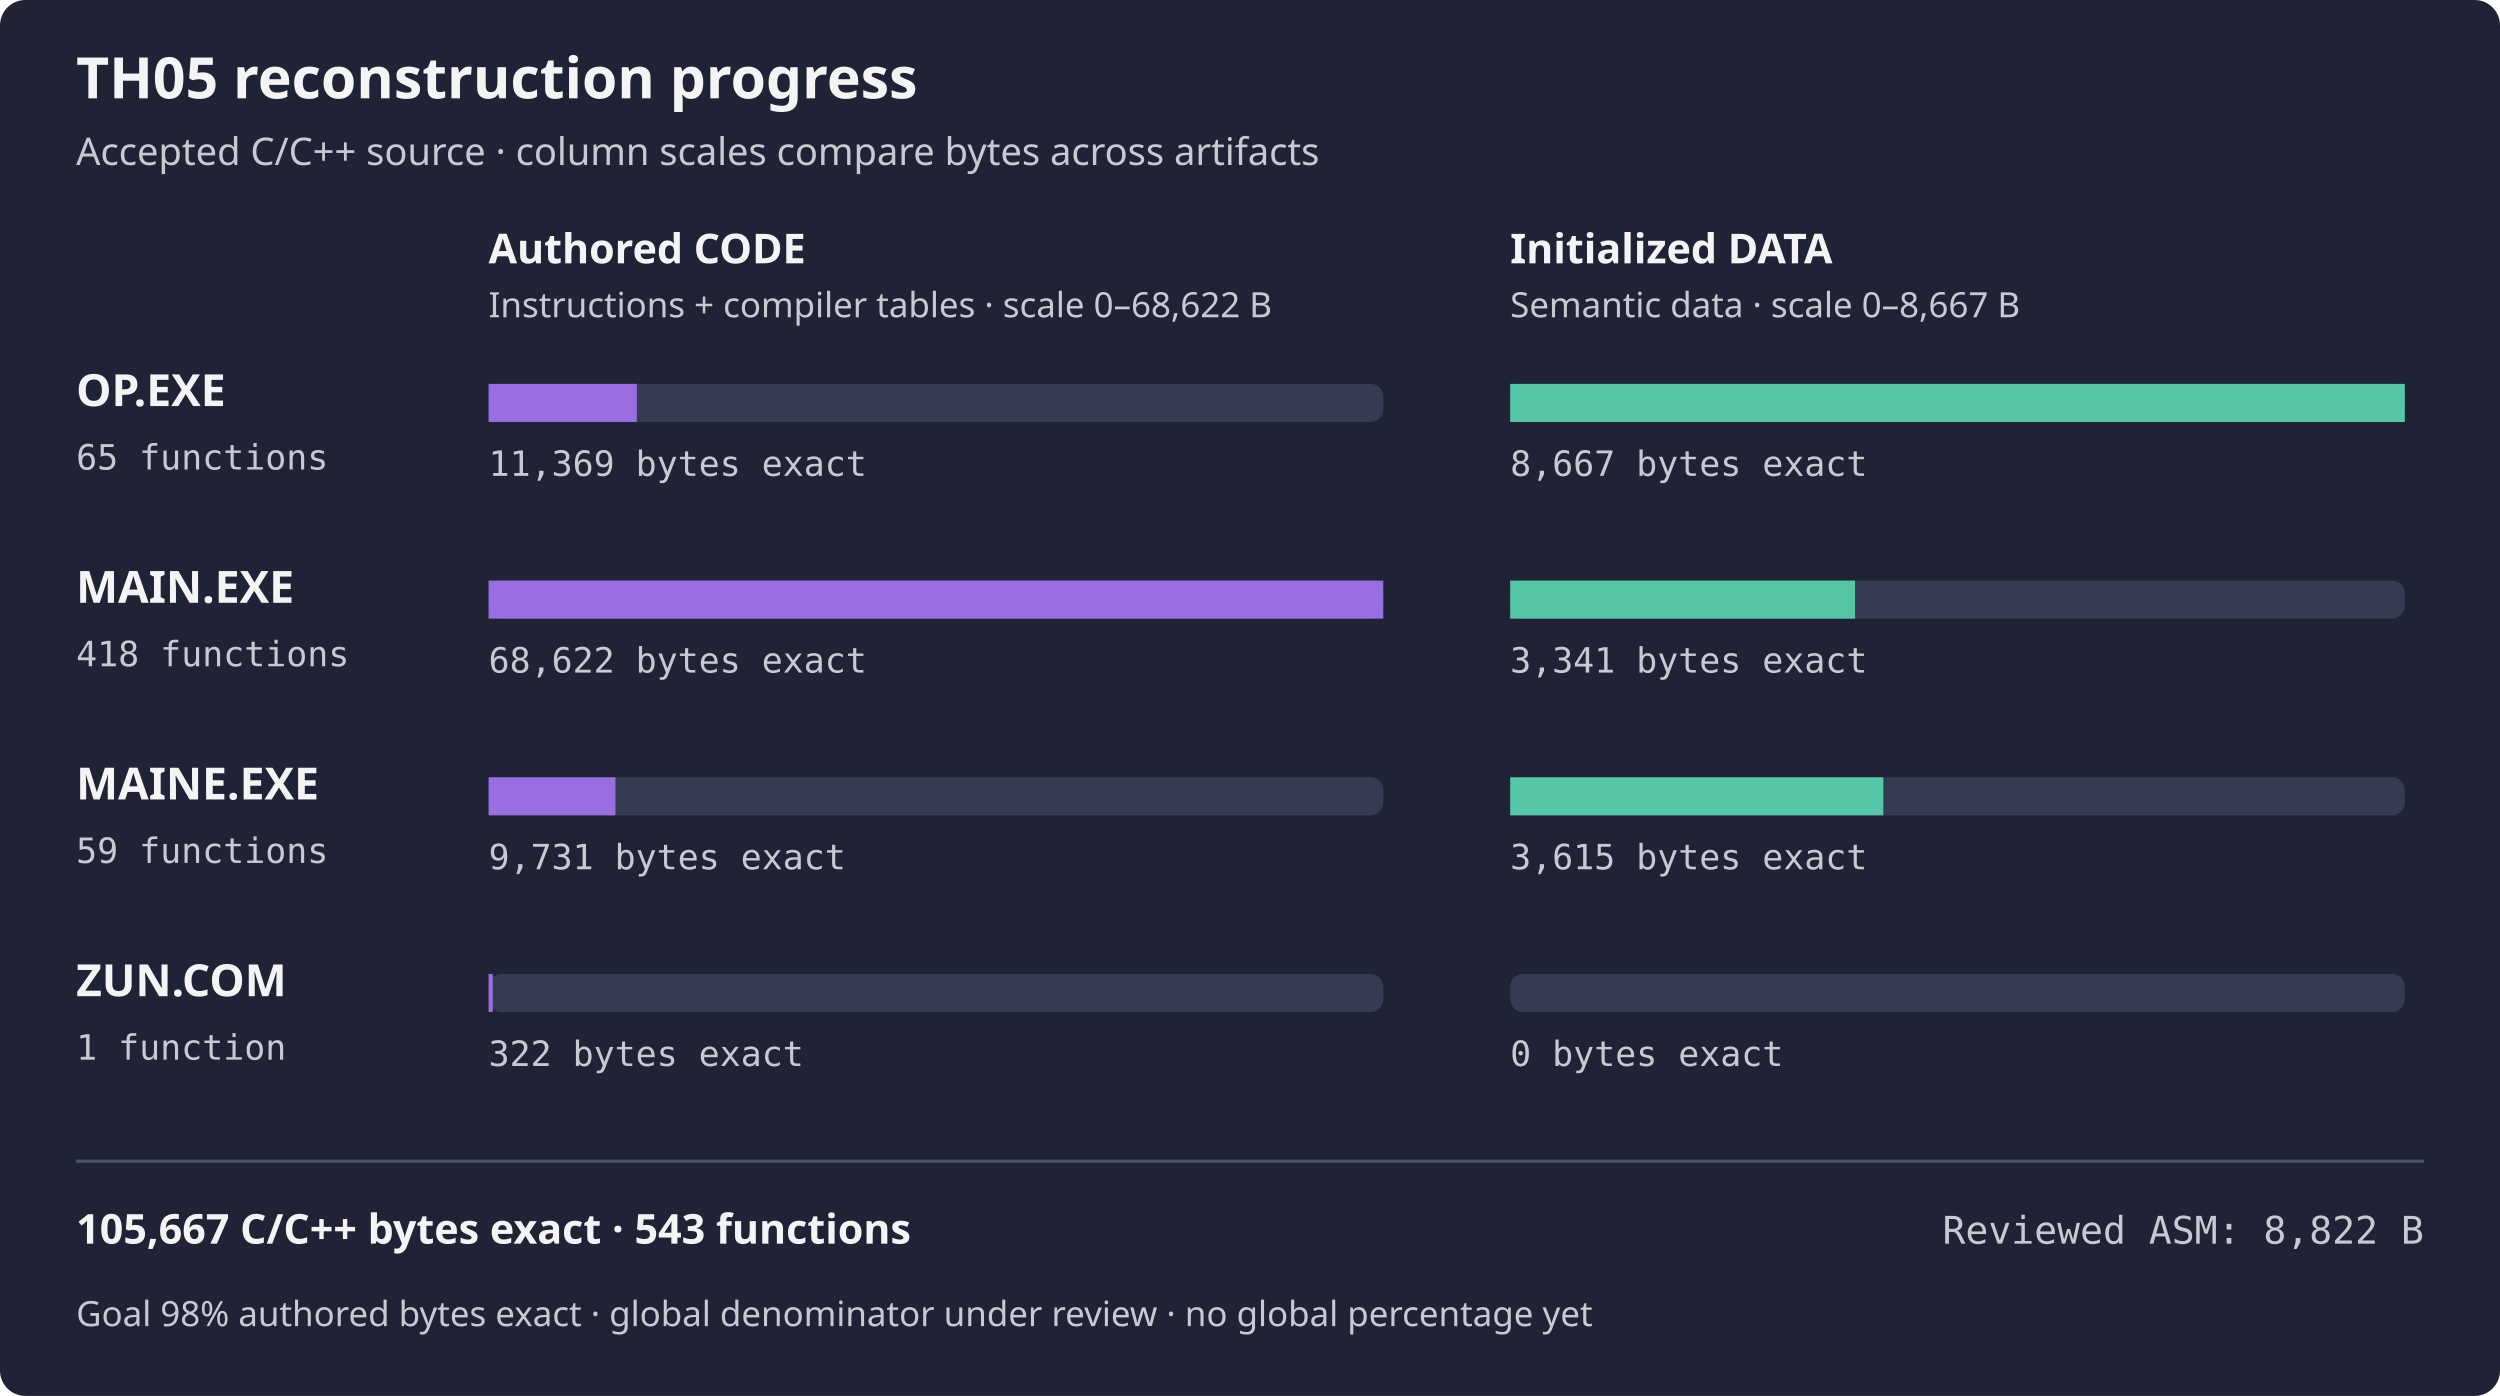
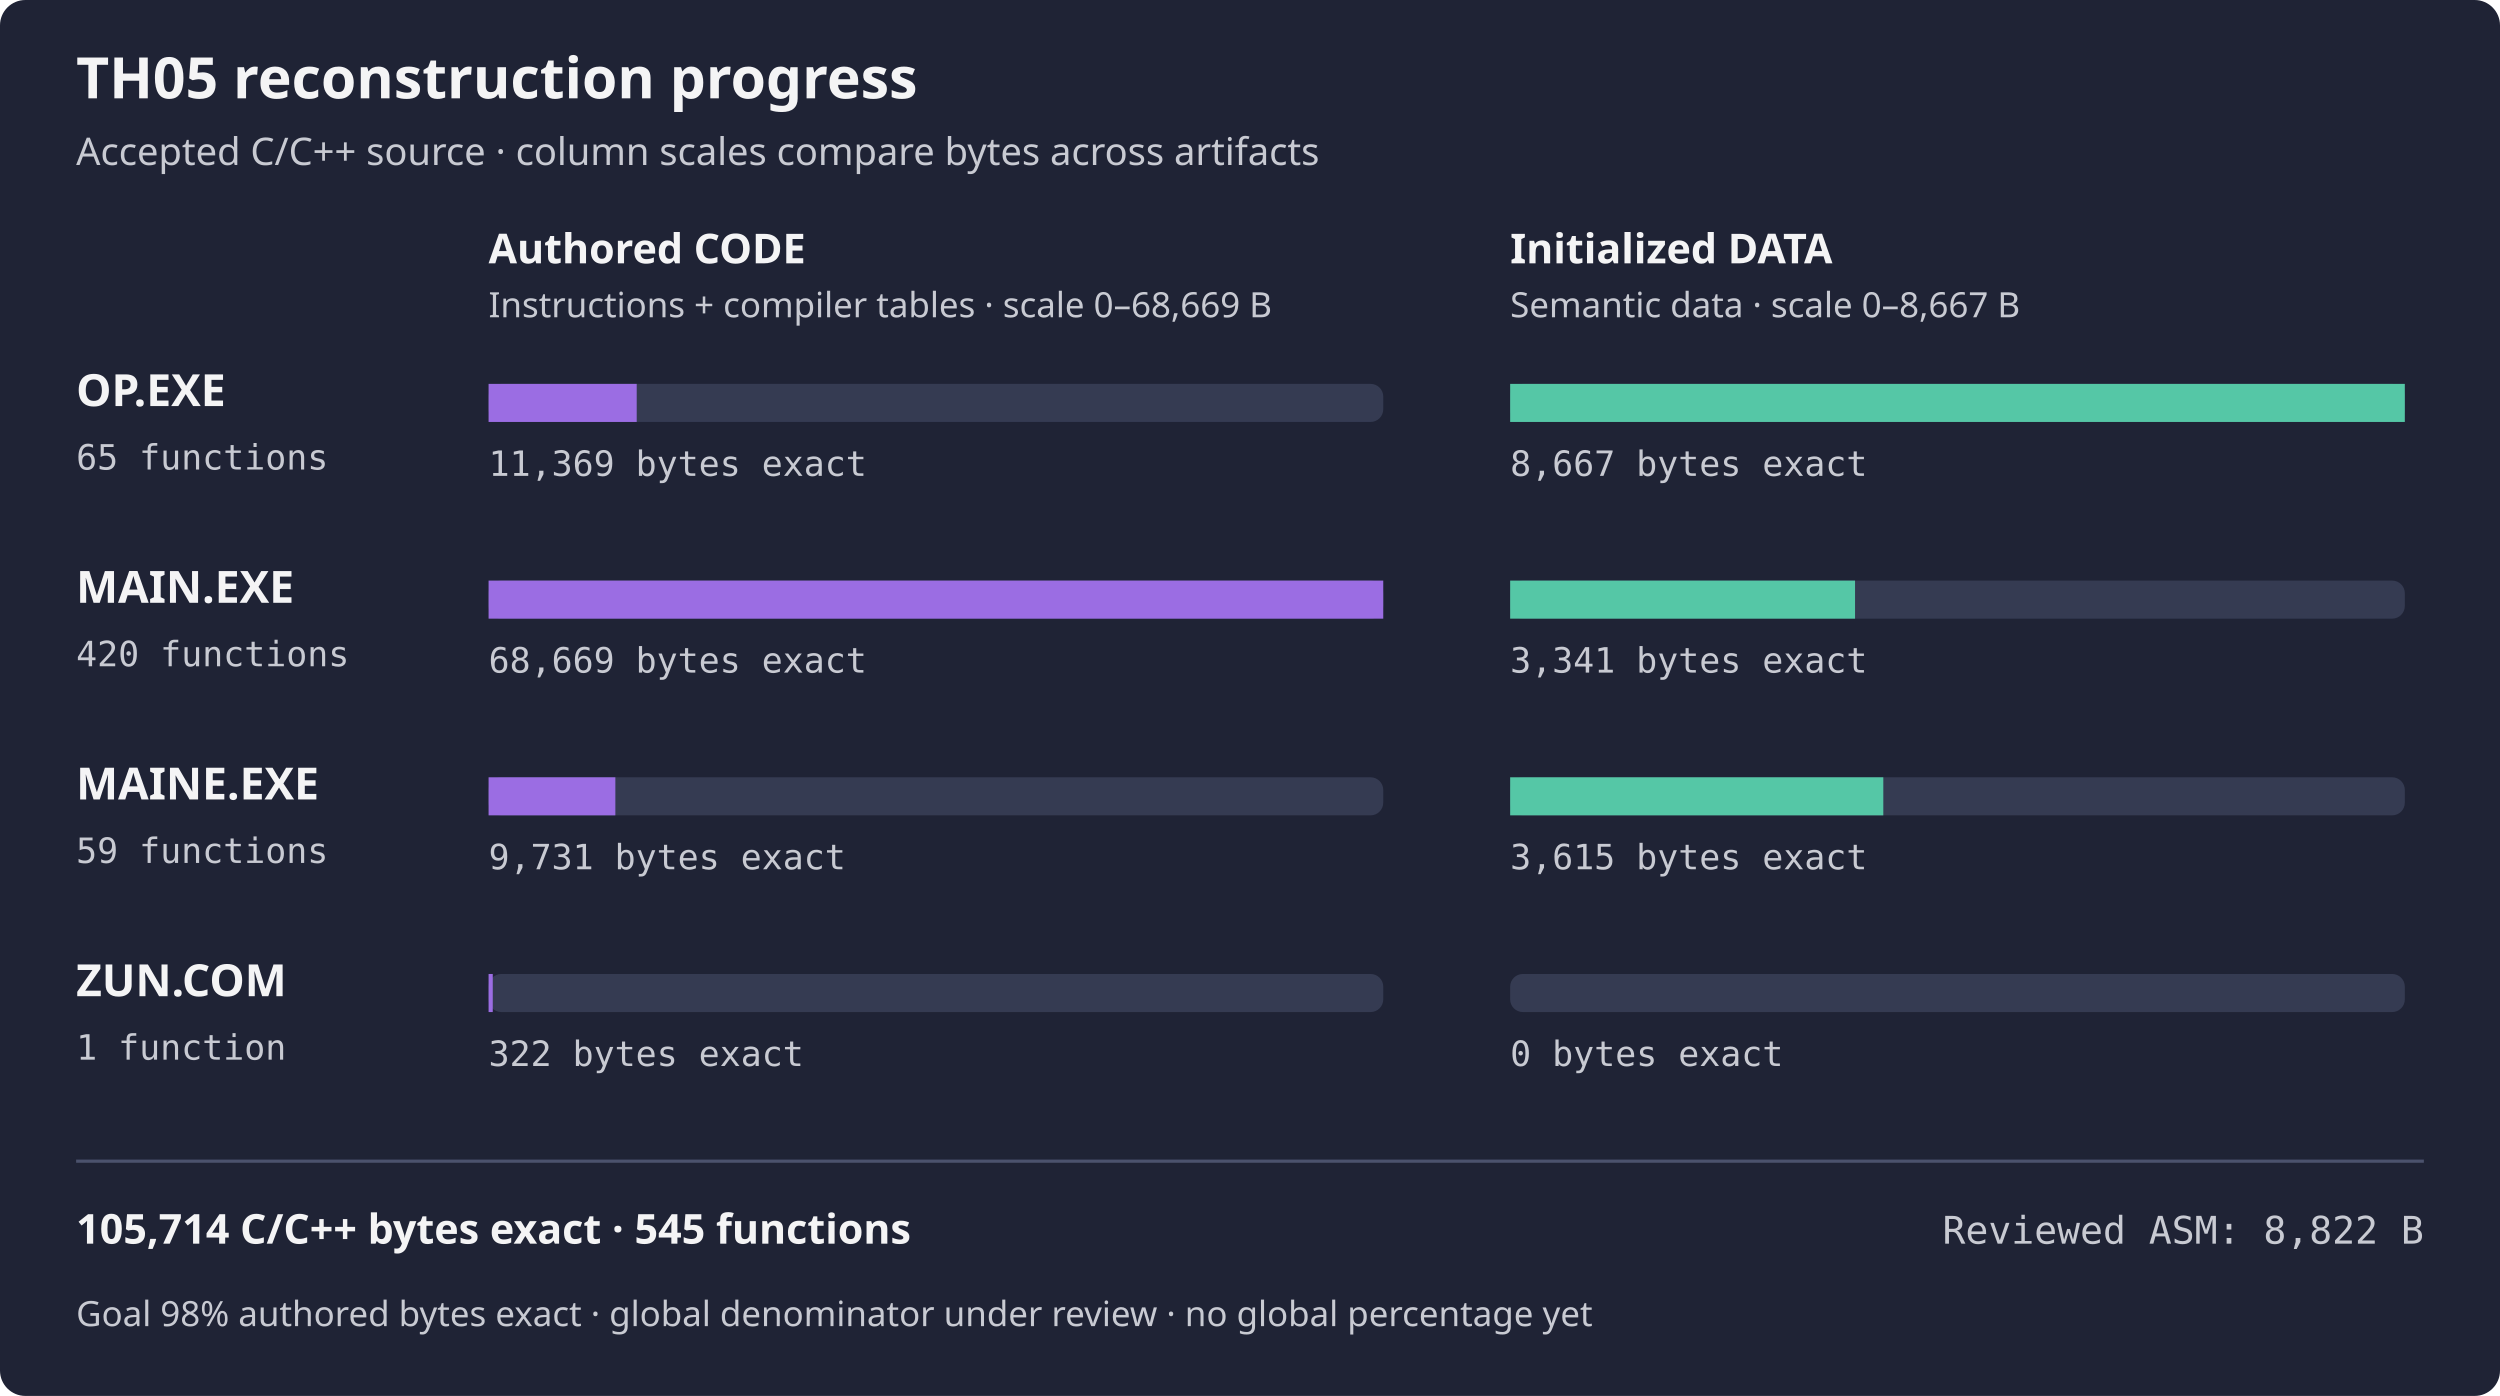
<svg xmlns="http://www.w3.org/2000/svg" width="788" height="440" viewBox="0 0 788 440" role="img" aria-labelledby="title desc">
  <rect width="788" height="440" rx="8" fill="#1f2335" />
  <g fill="#f4f4f5" font-family="sans-serif">
    <text x="24" y="31" font-size="18" font-weight="600">TH05 reconstruction progress</text>
    <text x="24" y="52" fill="#c8cad2" font-size="12">Accepted C/C++ source · column scales compare bytes across artifacts</text>
    <text x="154" y="83" font-size="13" font-weight="600">Authored CODE</text>
    <text x="476" y="83" font-size="13" font-weight="600">Initialized DATA</text>
-     <text x="154" y="100" fill="#c8cad2" font-size="11">Instructions + compiler tables · scale 0–68,622 B</text>
+     <text x="154" y="100" fill="#c8cad2" font-size="11">Instructions + compiler tables · scale 0–68,669 B</text>
    <text x="476" y="100" fill="#c8cad2" font-size="11">Semantic data · scale 0–8,667 B</text>
    <text x="24" y="128" font-size="14" font-weight="600">OP.EXE</text>
    <text x="24" y="148" fill="#c8cad2" font-family="monospace" font-size="11">65 functions</text>
    <rect x="154" y="121" width="282" height="12" rx="4" fill="#353b52" />
-     <rect x="154" y="121" width="46.72" height="12" fill="#9b6de3" />
+     <rect x="154" y="121" width="46.69" height="12" fill="#9b6de3" />
    <rect x="476" y="121" width="282" height="12" rx="4" fill="#353b52" />
    <rect x="476" y="121" width="282.00" height="12" fill="#55c7a6" />
    <text x="154" y="150" fill="#c8cad2" font-family="monospace" font-size="11">11,369 bytes exact</text>
    <text x="476" y="150" fill="#c8cad2" font-family="monospace" font-size="11">8,667 bytes exact</text>
    <text x="24" y="190" font-size="14" font-weight="600">MAIN.EXE</text>
-     <text x="24" y="210" fill="#c8cad2" font-family="monospace" font-size="11">418 functions</text>
+     <text x="24" y="210" fill="#c8cad2" font-family="monospace" font-size="11">420 functions</text>
    <rect x="154" y="183" width="282" height="12" rx="4" fill="#353b52" />
    <rect x="154" y="183" width="282.00" height="12" fill="#9b6de3" />
    <rect x="476" y="183" width="282" height="12" rx="4" fill="#353b52" />
    <rect x="476" y="183" width="108.71" height="12" fill="#55c7a6" />
-     <text x="154" y="212" fill="#c8cad2" font-family="monospace" font-size="11">68,622 bytes exact</text>
+     <text x="154" y="212" fill="#c8cad2" font-family="monospace" font-size="11">68,669 bytes exact</text>
    <text x="476" y="212" fill="#c8cad2" font-family="monospace" font-size="11">3,341 bytes exact</text>
    <text x="24" y="252" font-size="14" font-weight="600">MAINE.EXE</text>
    <text x="24" y="272" fill="#c8cad2" font-family="monospace" font-size="11">59 functions</text>
    <rect x="154" y="245" width="282" height="12" rx="4" fill="#353b52" />
-     <rect x="154" y="245" width="39.99" height="12" fill="#9b6de3" />
+     <rect x="154" y="245" width="39.96" height="12" fill="#9b6de3" />
    <rect x="476" y="245" width="282" height="12" rx="4" fill="#353b52" />
    <rect x="476" y="245" width="117.62" height="12" fill="#55c7a6" />
    <text x="154" y="274" fill="#c8cad2" font-family="monospace" font-size="11">9,731 bytes exact</text>
    <text x="476" y="274" fill="#c8cad2" font-family="monospace" font-size="11">3,615 bytes exact</text>
    <text x="24" y="314" font-size="14" font-weight="600">ZUN.COM</text>
    <text x="24" y="334" fill="#c8cad2" font-family="monospace" font-size="11">1 function</text>
    <rect x="154" y="307" width="282" height="12" rx="4" fill="#353b52" />
    <rect x="154" y="307" width="1.32" height="12" fill="#9b6de3" />
    <rect x="476" y="307" width="282" height="12" rx="4" fill="#353b52" />
    <rect x="476" y="307" width="0.00" height="12" fill="#55c7a6" />
    <text x="154" y="336" fill="#c8cad2" font-family="monospace" font-size="11">322 bytes exact</text>
    <text x="476" y="336" fill="#c8cad2" font-family="monospace" font-size="11">0 bytes exact</text>
    <path d="M24 366 H764" stroke="#4b526d" />
-     <text x="24" y="392" font-size="13" font-weight="600">105,667 C/C++ bytes exact · 543 functions</text>
+     <text x="24" y="392" font-size="13" font-weight="600">105,714 C/C++ bytes exact · 545 functions</text>
    <text x="764" y="392" fill="#c8cad2" text-anchor="end" font-family="monospace" font-size="12">Reviewed ASM: 8,822 B</text>
    <text x="24" y="418" fill="#c8cad2" font-size="11">Goal 98% authored bytes exact · global denominator under review · no global percentage yet</text>
  </g>
</svg>
